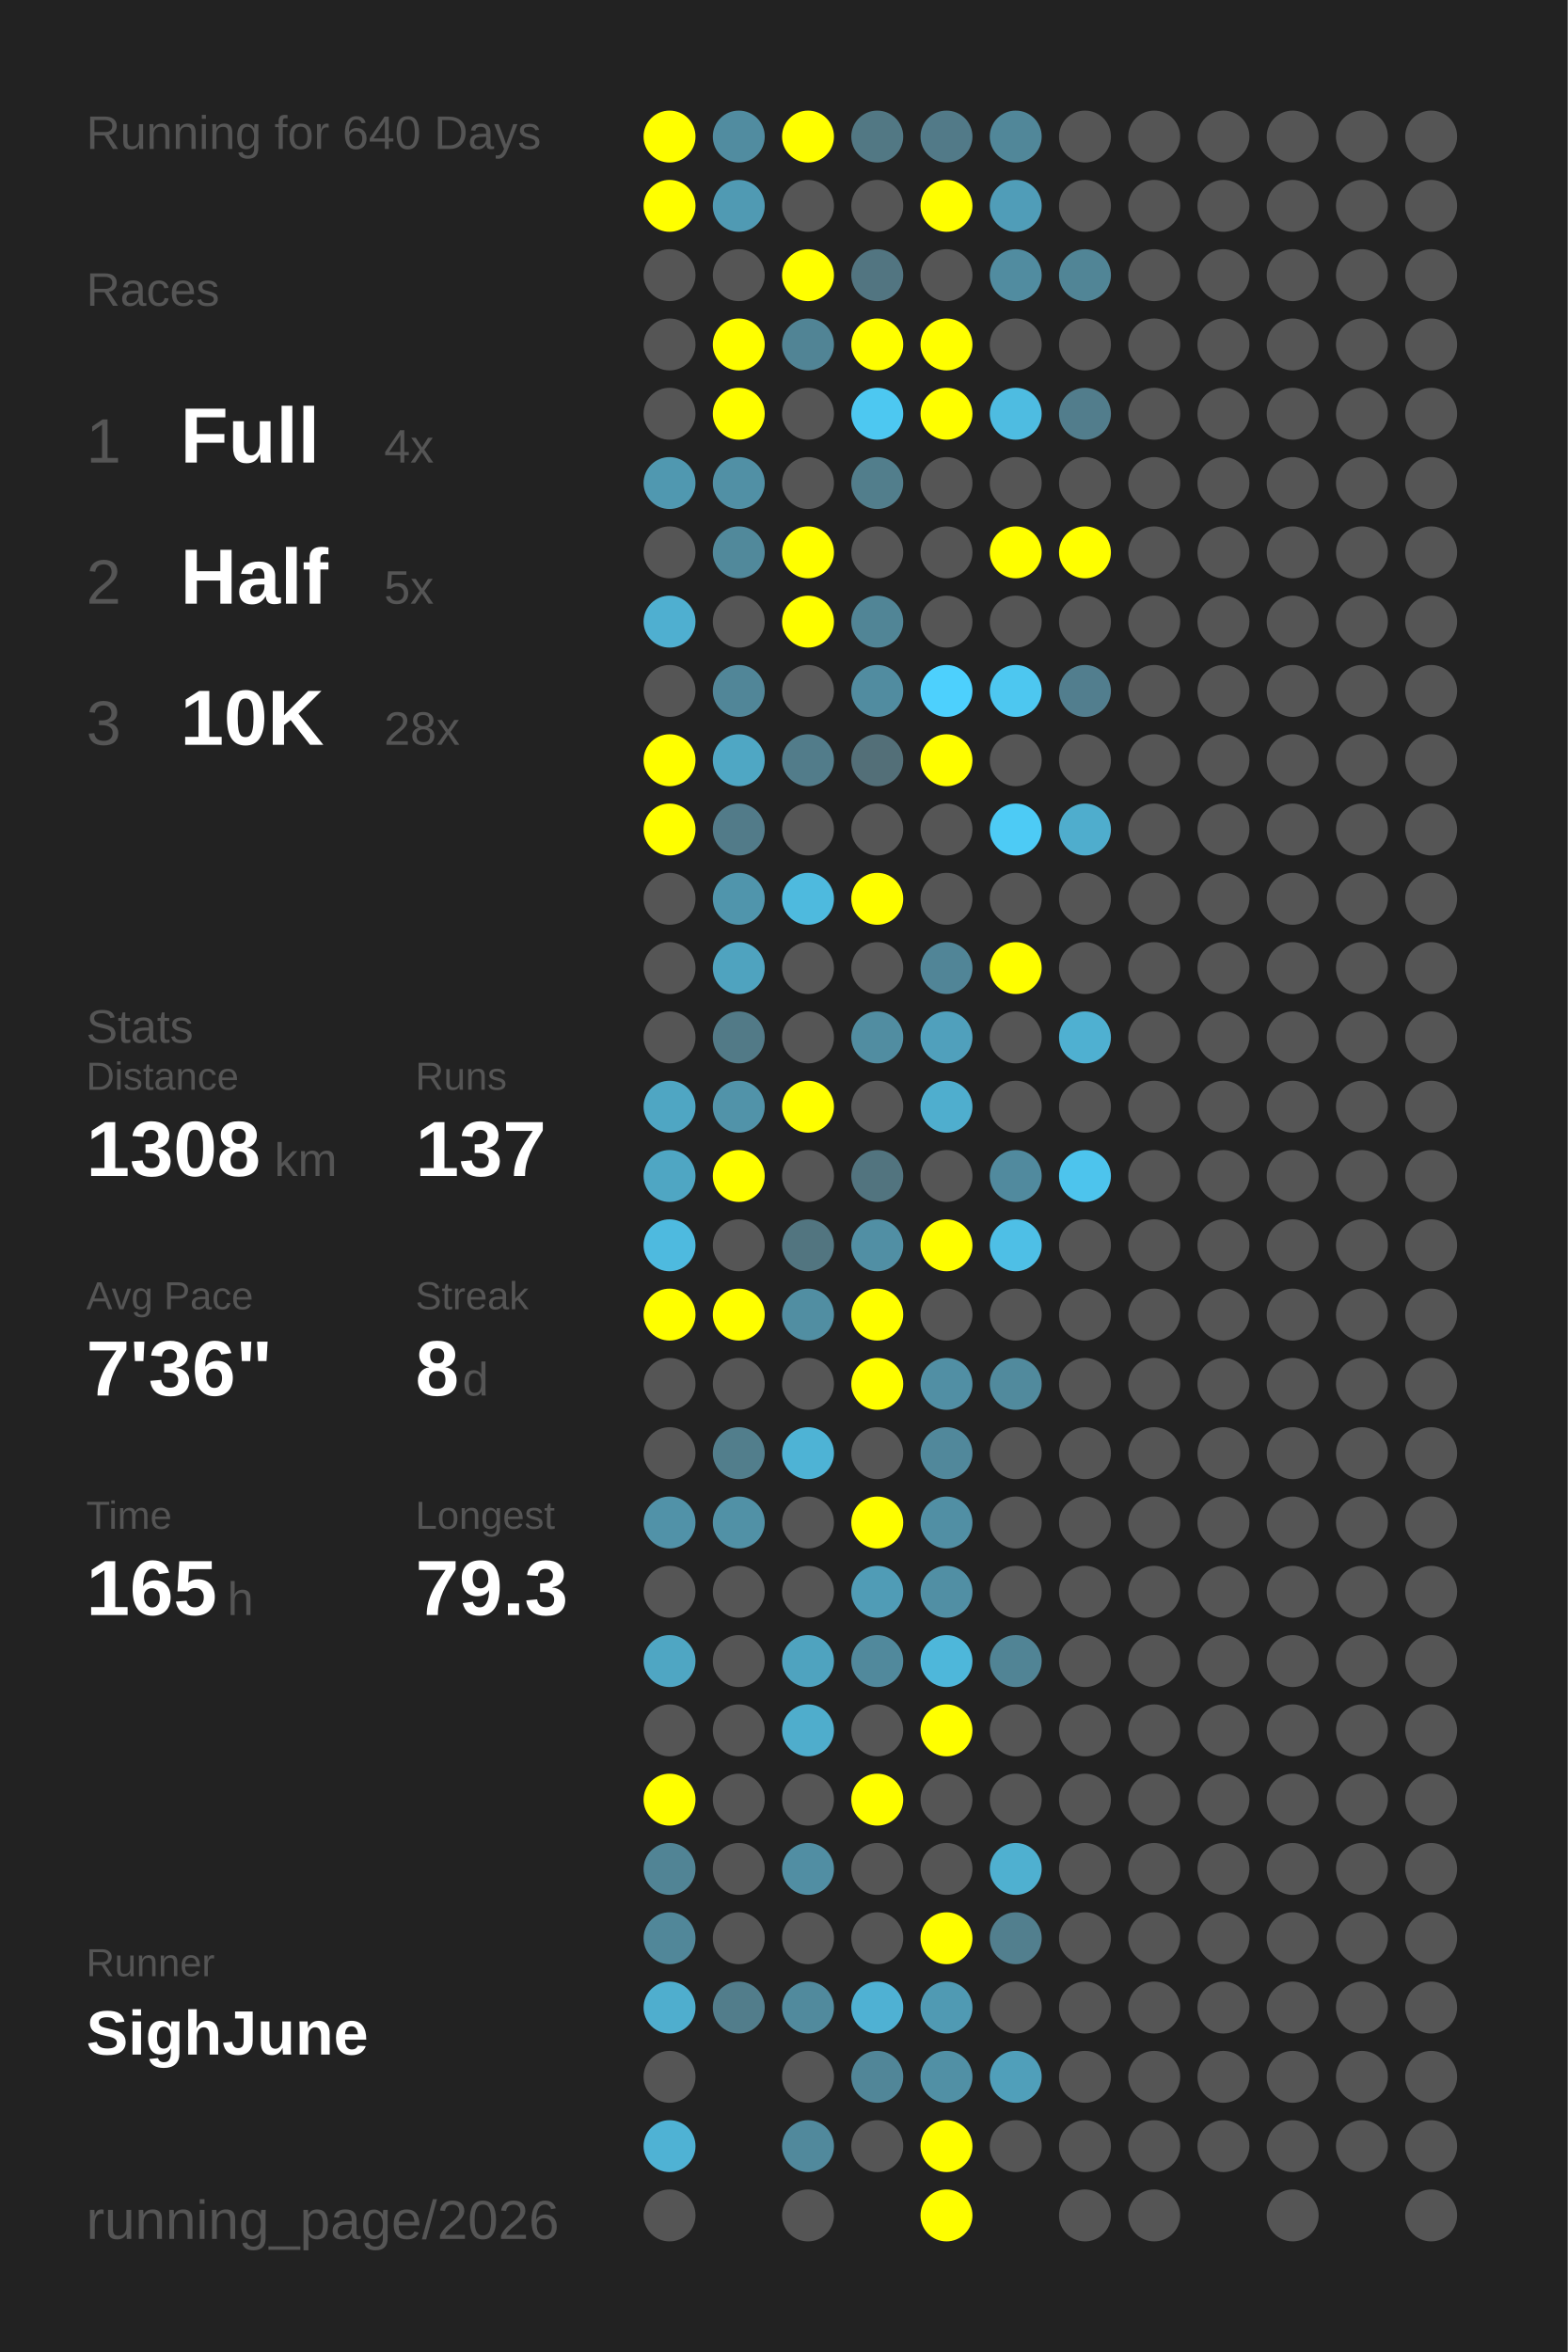
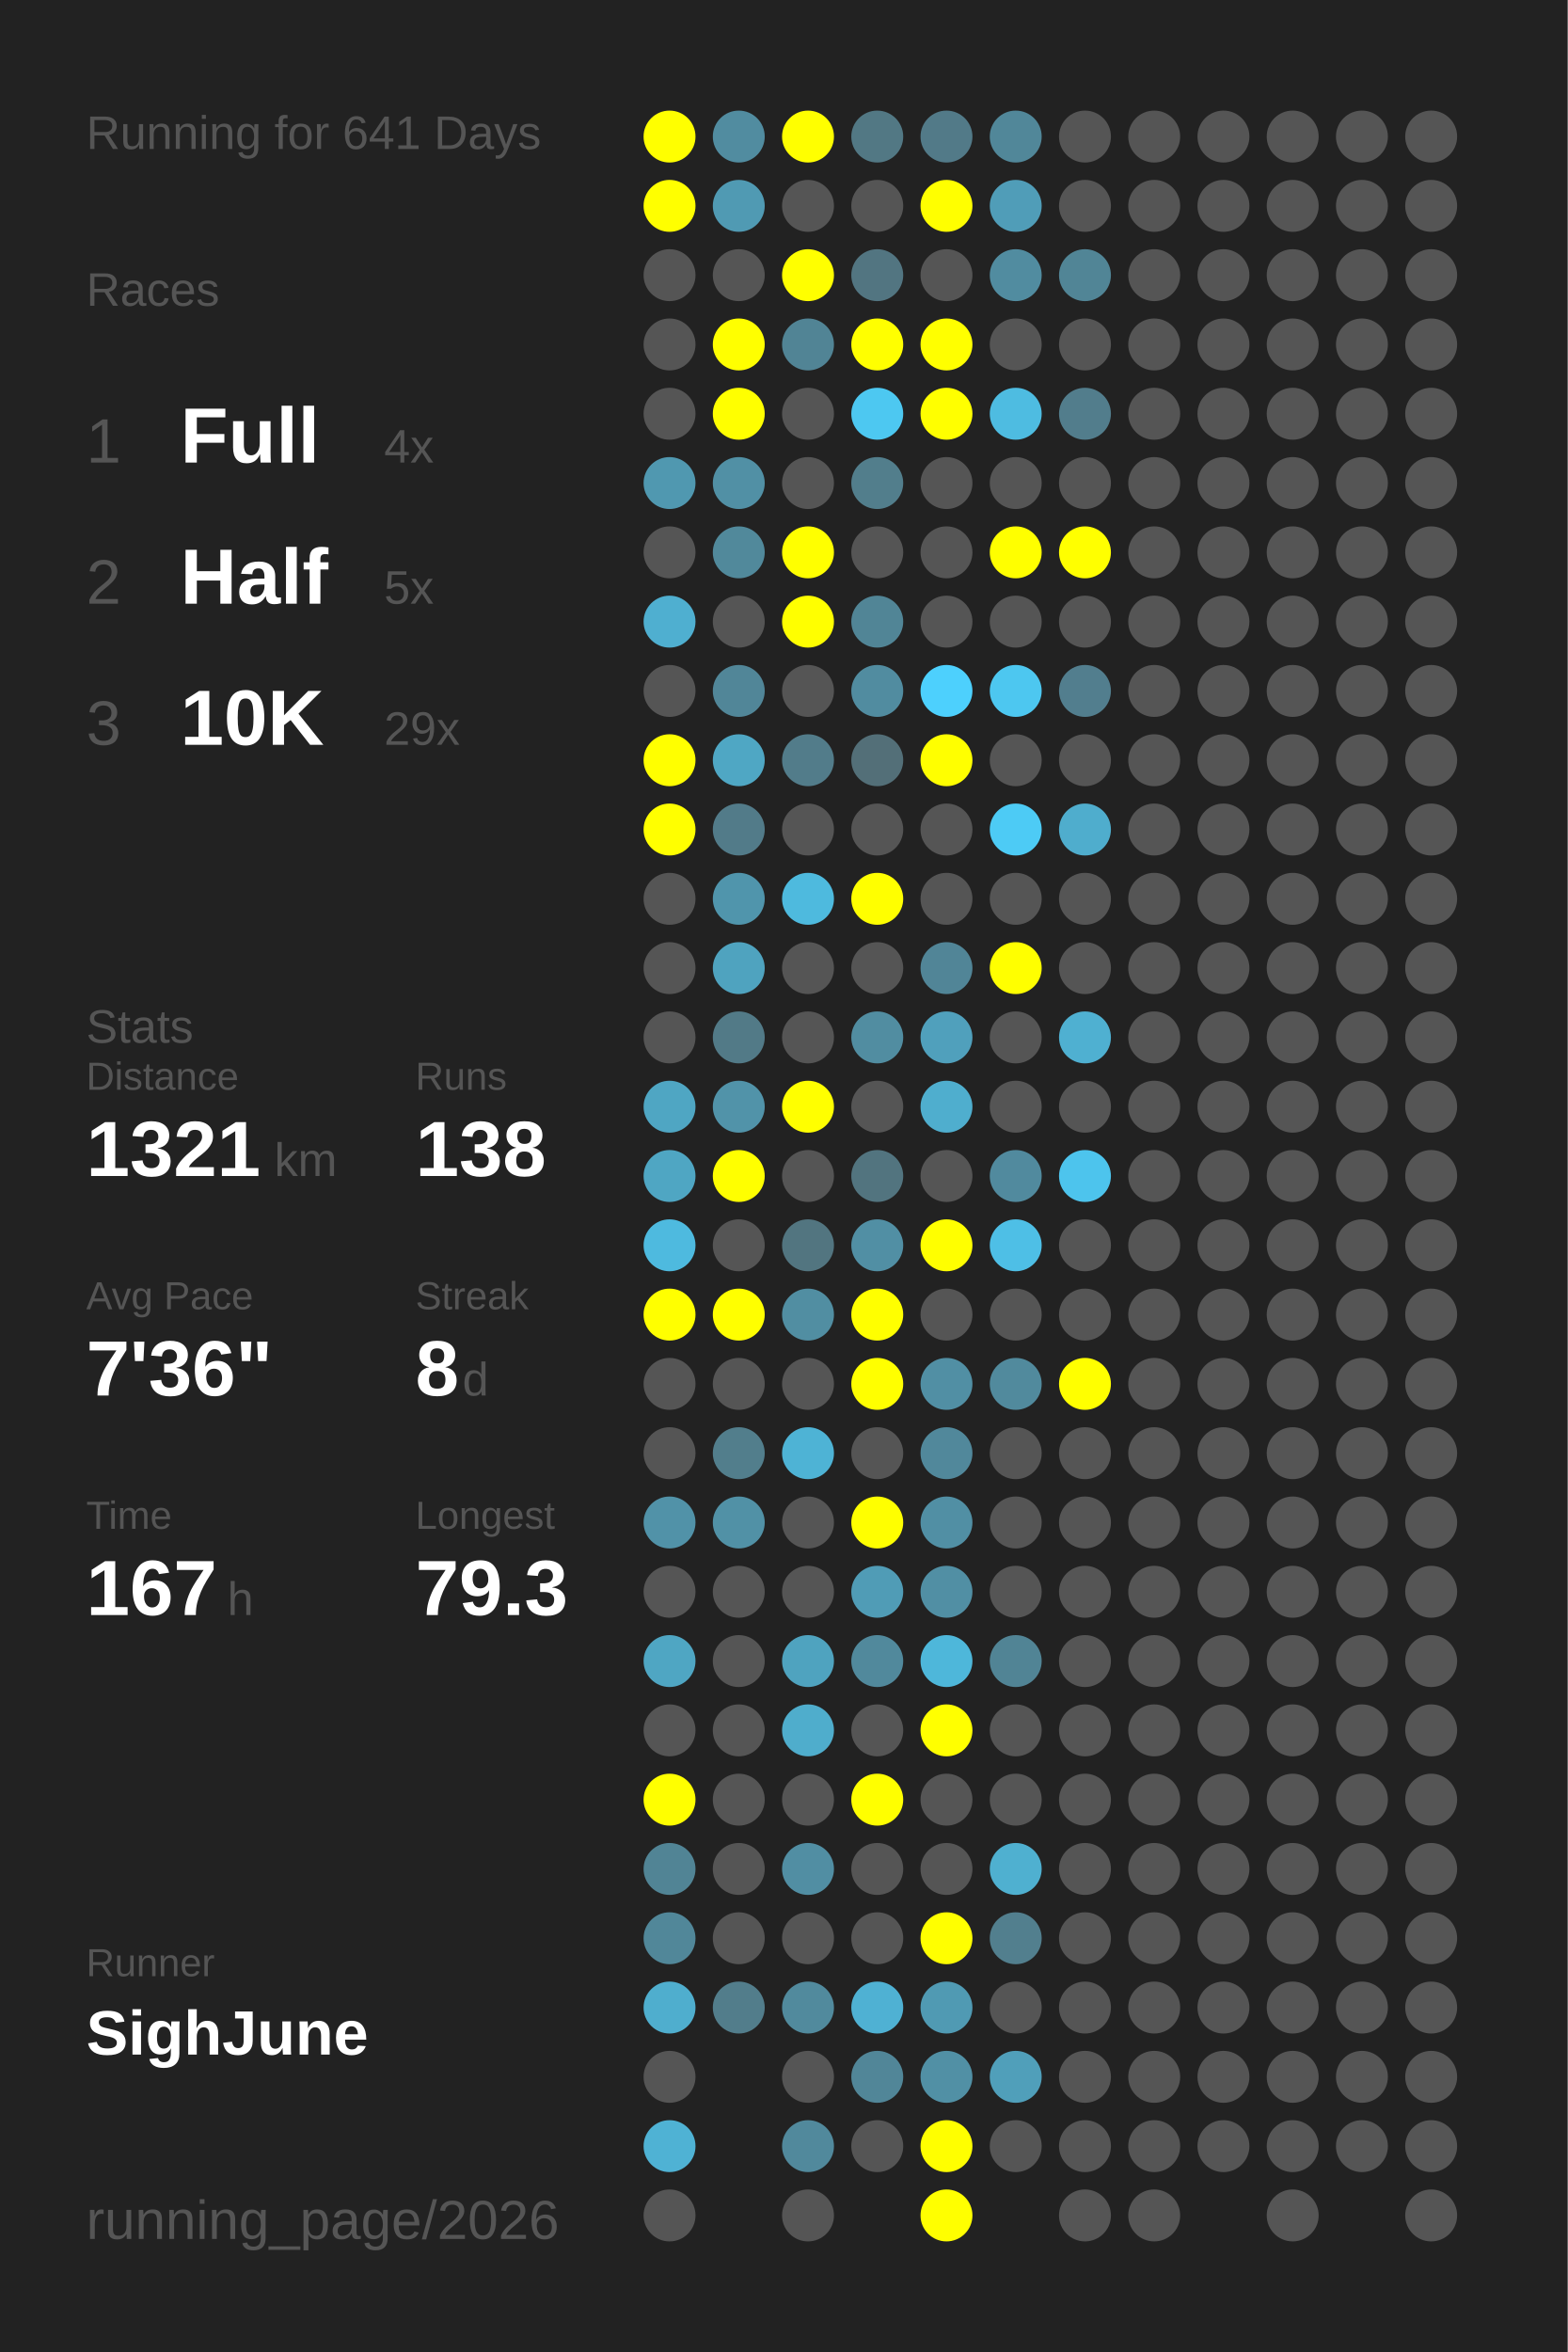
<svg xmlns="http://www.w3.org/2000/svg" baseProfile="full" height="300mm" version="1.1" viewBox="0,0,200,300" width="200mm">
  <defs />
  <rect fill="#222222" height="300" width="200" x="0" y="0" />
-   <text fill="#555555" style="font-size:6px; font-family:Arial;" x="11" y="19">Running for 640 Days</text>
+   <text fill="#555555" style="font-size:6px; font-family:Arial;" x="11" y="19">Running for 641 Days</text>
  <text fill="#555555" style="font-size:6px; font-family:Arial;" x="11" y="39">Races</text>
  <text fill="#555555" style="font-size:8px; font-family:Arial;" x="11" y="59">1</text>
  <text fill="#FFFFFF" style="font-size:10px; font-family:Arial; font-weight:bold;" x="23" y="59">Full</text>
  <text fill="#555555" style="font-size:6px; font-family:Arial;" x="49" y="59">4x</text>
  <text fill="#555555" style="font-size:8px; font-family:Arial;" x="11" y="77">2</text>
  <text fill="#FFFFFF" style="font-size:10px; font-family:Arial; font-weight:bold;" x="23" y="77">Half</text>
  <text fill="#555555" style="font-size:6px; font-family:Arial;" x="49" y="77">5x</text>
  <text fill="#555555" style="font-size:8px; font-family:Arial;" x="11" y="95">3</text>
  <text fill="#FFFFFF" style="font-size:10px; font-family:Arial; font-weight:bold;" x="23" y="95">10K</text>
-   <text fill="#555555" style="font-size:6px; font-family:Arial;" x="49" y="95">28x</text>
+   <text fill="#555555" style="font-size:6px; font-family:Arial;" x="49" y="95">29x</text>
  <text fill="#555555" style="font-size:6px; font-family:Arial;" x="11" y="133">Stats</text>
  <text fill="#555555" style="font-size:5px; font-family:Arial;" x="11" y="139">Distance</text>
-   <text fill="#FFFFFF" style="font-size:10px; font-family:Arial; font-weight:bold;" x="11" y="150">1308</text>
+   <text fill="#FFFFFF" style="font-size:10px; font-family:Arial; font-weight:bold;" x="11" y="150">1321</text>
  <text fill="#555555" style="font-size:6px; font-family:Arial;" x="35" y="150">km</text>
  <text fill="#555555" style="font-size:5px; font-family:Arial;" x="53" y="139">Runs</text>
-   <text fill="#FFFFFF" style="font-size:10px; font-family:Arial; font-weight:bold;" x="53" y="150">137</text>
+   <text fill="#FFFFFF" style="font-size:10px; font-family:Arial; font-weight:bold;" x="53" y="150">138</text>
  <text fill="#555555" style="font-size:5px; font-family:Arial;" x="11" y="167">Avg Pace</text>
  <text fill="#FFFFFF" style="font-size:10px; font-family:Arial; font-weight:bold;" x="11" y="178">7'36"</text>
  <text fill="#555555" style="font-size:5px; font-family:Arial;" x="53" y="167">Streak</text>
  <text fill="#FFFFFF" style="font-size:10px; font-family:Arial; font-weight:bold;" x="53" y="178">8</text>
  <text fill="#555555" style="font-size:6px; font-family:Arial;" x="59" y="178">d</text>
  <text fill="#555555" style="font-size:5px; font-family:Arial;" x="11" y="195">Time</text>
-   <text fill="#FFFFFF" style="font-size:10px; font-family:Arial; font-weight:bold;" x="11" y="206">165</text>
+   <text fill="#FFFFFF" style="font-size:10px; font-family:Arial; font-weight:bold;" x="11" y="206">167</text>
  <text fill="#555555" style="font-size:6px; font-family:Arial;" x="29" y="206">h</text>
  <text fill="#555555" style="font-size:5px; font-family:Arial;" x="53" y="195">Longest</text>
  <text fill="#FFFFFF" style="font-size:10px; font-family:Arial; font-weight:bold;" x="53" y="206">79.3</text>
  <text fill="#555555" style="font-size:5px; font-family:Arial;" x="11" y="252.065">Runner</text>
  <text fill="#FFFFFF" style="font-size:8px; font-family:Arial; font-weight:bold;" x="11" y="262.065">SighJune</text>
  <text fill="#555555" style="font-size:7px; font-family:Arial;" x="11" y="285.581">running_page/2026</text>
  <circle cx="85.417" cy="17.419" fill="#FFFF00" r="3.312" />
  <circle cx="85.417" cy="26.258" fill="#FFFF00" r="3.312" />
  <circle cx="85.417" cy="35.097" fill="#555555" r="3.312" />
  <circle cx="85.417" cy="43.935" fill="#555555" r="3.312" />
  <circle cx="85.417" cy="52.774" fill="#555555" r="3.312" />
  <circle cx="85.417" cy="61.613" fill="#5098b0" r="3.312" />
  <circle cx="85.417" cy="70.452" fill="#555555" r="3.312" />
  <circle cx="85.417" cy="79.29" fill="#4fafd0" r="3.312" />
  <circle cx="85.417" cy="88.129" fill="#555555" r="3.312" />
  <circle cx="85.417" cy="96.968" fill="#FFFF00" r="3.312" />
  <circle cx="85.417" cy="105.806" fill="#FFFF00" r="3.312" />
  <circle cx="85.417" cy="114.645" fill="#555555" r="3.312" />
  <circle cx="85.417" cy="123.484" fill="#555555" r="3.312" />
  <circle cx="85.417" cy="132.323" fill="#555555" r="3.312" />
  <circle cx="85.417" cy="141.161" fill="#4fa6c3" r="3.312" />
  <circle cx="85.417" cy="150" fill="#4fa6c3" r="3.312" />
  <circle cx="85.417" cy="158.839" fill="#4ebadf" r="3.312" />
  <circle cx="85.417" cy="167.677" fill="#FFFF00" r="3.312" />
  <circle cx="85.417" cy="176.516" fill="#555555" r="3.312" />
  <circle cx="85.417" cy="185.355" fill="#555555" r="3.312" />
  <circle cx="85.417" cy="194.194" fill="#5192a8" r="3.312" />
  <circle cx="85.417" cy="203.032" fill="#555555" r="3.312" />
  <circle cx="85.417" cy="211.871" fill="#4fa6c3" r="3.312" />
  <circle cx="85.417" cy="220.71" fill="#555555" r="3.312" />
  <circle cx="85.417" cy="229.548" fill="#FFFF00" r="3.312" />
  <circle cx="85.417" cy="238.387" fill="#518495" r="3.312" />
  <circle cx="85.417" cy="247.226" fill="#518799" r="3.312" />
  <circle cx="85.417" cy="256.065" fill="#4faece" r="3.312" />
  <circle cx="85.417" cy="264.903" fill="#555555" r="3.312" />
  <circle cx="85.417" cy="273.742" fill="#4fb2d4" r="3.312" />
  <circle cx="85.417" cy="282.581" fill="#555555" r="3.312" />
  <circle cx="94.25" cy="17.419" fill="#518ca0" r="3.312" />
  <circle cx="94.25" cy="26.258" fill="#509ab3" r="3.312" />
  <circle cx="94.25" cy="35.097" fill="#555555" r="3.312" />
  <circle cx="94.25" cy="43.935" fill="#FFFF00" r="3.312" />
  <circle cx="94.25" cy="52.774" fill="#FFFF00" r="3.312" />
  <circle cx="94.25" cy="61.613" fill="#5190a5" r="3.312" />
  <circle cx="94.25" cy="70.452" fill="#51899b" r="3.312" />
  <circle cx="94.25" cy="79.29" fill="#555555" r="3.312" />
  <circle cx="94.25" cy="88.129" fill="#518698" r="3.312" />
  <circle cx="94.25" cy="96.968" fill="#4fa7c4" r="3.312" />
  <circle cx="94.25" cy="105.806" fill="#527b89" r="3.312" />
  <circle cx="94.25" cy="114.645" fill="#5095ac" r="3.312" />
  <circle cx="94.25" cy="123.484" fill="#4fa3bf" r="3.312" />
  <circle cx="94.25" cy="132.323" fill="#527a87" r="3.312" />
  <circle cx="94.25" cy="141.161" fill="#5193a9" r="3.312" />
  <circle cx="94.25" cy="150" fill="#FFFF00" r="3.312" />
  <circle cx="94.25" cy="158.839" fill="#555555" r="3.312" />
  <circle cx="94.25" cy="167.677" fill="#FFFF00" r="3.312" />
  <circle cx="94.25" cy="176.516" fill="#555555" r="3.312" />
  <circle cx="94.25" cy="185.355" fill="#527e8c" r="3.312" />
  <circle cx="94.25" cy="194.194" fill="#5191a6" r="3.312" />
  <circle cx="94.25" cy="203.032" fill="#555555" r="3.312" />
  <circle cx="94.25" cy="211.871" fill="#555555" r="3.312" />
  <circle cx="94.25" cy="220.71" fill="#555555" r="3.312" />
  <circle cx="94.25" cy="229.548" fill="#555555" r="3.312" />
  <circle cx="94.25" cy="238.387" fill="#555555" r="3.312" />
  <circle cx="94.25" cy="247.226" fill="#555555" r="3.312" />
  <circle cx="94.25" cy="256.065" fill="#527d8b" r="3.312" />
  <circle cx="103.083" cy="17.419" fill="#FFFF00" r="3.312" />
  <circle cx="103.083" cy="26.258" fill="#555555" r="3.312" />
  <circle cx="103.083" cy="35.097" fill="#FFFF00" r="3.312" />
  <circle cx="103.083" cy="43.935" fill="#518495" r="3.312" />
  <circle cx="103.083" cy="52.774" fill="#555555" r="3.312" />
  <circle cx="103.083" cy="61.613" fill="#555555" r="3.312" />
  <circle cx="103.083" cy="70.452" fill="#FFFF00" r="3.312" />
  <circle cx="103.083" cy="79.29" fill="#FFFF00" r="3.312" />
  <circle cx="103.083" cy="88.129" fill="#555555" r="3.312" />
  <circle cx="103.083" cy="96.968" fill="#527c8a" r="3.312" />
  <circle cx="103.083" cy="105.806" fill="#555555" r="3.312" />
  <circle cx="103.083" cy="114.645" fill="#4ebade" r="3.312" />
  <circle cx="103.083" cy="123.484" fill="#555555" r="3.312" />
  <circle cx="103.083" cy="132.323" fill="#555555" r="3.312" />
  <circle cx="103.083" cy="141.161" fill="#FFFF00" r="3.312" />
  <circle cx="103.083" cy="150" fill="#555555" r="3.312" />
  <circle cx="103.083" cy="158.839" fill="#527580" r="3.312" />
  <circle cx="103.083" cy="167.677" fill="#518ea2" r="3.312" />
  <circle cx="103.083" cy="176.516" fill="#555555" r="3.312" />
  <circle cx="103.083" cy="185.355" fill="#4eb3d5" r="3.312" />
  <circle cx="103.083" cy="194.194" fill="#555555" r="3.312" />
  <circle cx="103.083" cy="203.032" fill="#555555" r="3.312" />
  <circle cx="103.083" cy="211.871" fill="#4fa3bf" r="3.312" />
  <circle cx="103.083" cy="220.71" fill="#4fadcc" r="3.312" />
  <circle cx="103.083" cy="229.548" fill="#555555" r="3.312" />
  <circle cx="103.083" cy="238.387" fill="#518ea3" r="3.312" />
  <circle cx="103.083" cy="247.226" fill="#555555" r="3.312" />
  <circle cx="103.083" cy="256.065" fill="#518a9d" r="3.312" />
  <circle cx="103.083" cy="264.903" fill="#555555" r="3.312" />
  <circle cx="103.083" cy="273.742" fill="#51899c" r="3.312" />
  <circle cx="103.083" cy="282.581" fill="#555555" r="3.312" />
  <circle cx="111.917" cy="17.419" fill="#527884" r="3.312" />
  <circle cx="111.917" cy="26.258" fill="#555555" r="3.312" />
  <circle cx="111.917" cy="35.097" fill="#527581" r="3.312" />
  <circle cx="111.917" cy="43.935" fill="#FFFF00" r="3.312" />
  <circle cx="111.917" cy="52.774" fill="#4dc8f1" r="3.312" />
  <circle cx="111.917" cy="61.613" fill="#527e8c" r="3.312" />
  <circle cx="111.917" cy="70.452" fill="#555555" r="3.312" />
  <circle cx="111.917" cy="79.29" fill="#518596" r="3.312" />
  <circle cx="111.917" cy="88.129" fill="#518ca0" r="3.312" />
  <circle cx="111.917" cy="96.968" fill="#536f78" r="3.312" />
  <circle cx="111.917" cy="105.806" fill="#555555" r="3.312" />
  <circle cx="111.917" cy="114.645" fill="#FFFF00" r="3.312" />
  <circle cx="111.917" cy="123.484" fill="#555555" r="3.312" />
  <circle cx="111.917" cy="132.323" fill="#518da1" r="3.312" />
  <circle cx="111.917" cy="141.161" fill="#555555" r="3.312" />
  <circle cx="111.917" cy="150" fill="#52747f" r="3.312" />
  <circle cx="111.917" cy="158.839" fill="#518fa4" r="3.312" />
  <circle cx="111.917" cy="167.677" fill="#FFFF00" r="3.312" />
  <circle cx="111.917" cy="176.516" fill="#FFFF00" r="3.312" />
  <circle cx="111.917" cy="185.355" fill="#555555" r="3.312" />
  <circle cx="111.917" cy="194.194" fill="#FFFF00" r="3.312" />
  <circle cx="111.917" cy="203.032" fill="#509cb6" r="3.312" />
  <circle cx="111.917" cy="211.871" fill="#51899c" r="3.312" />
  <circle cx="111.917" cy="220.71" fill="#555555" r="3.312" />
  <circle cx="111.917" cy="229.548" fill="#FFFF00" r="3.312" />
  <circle cx="111.917" cy="238.387" fill="#555555" r="3.312" />
  <circle cx="111.917" cy="247.226" fill="#555555" r="3.312" />
  <circle cx="111.917" cy="256.065" fill="#4fb1d3" r="3.312" />
  <circle cx="111.917" cy="264.903" fill="#518698" r="3.312" />
  <circle cx="111.917" cy="273.742" fill="#555555" r="3.312" />
  <circle cx="120.75" cy="17.419" fill="#527a88" r="3.312" />
  <circle cx="120.75" cy="26.258" fill="#FFFF00" r="3.312" />
  <circle cx="120.75" cy="35.097" fill="#555555" r="3.312" />
  <circle cx="120.75" cy="43.935" fill="#FFFF00" r="3.312" />
  <circle cx="120.75" cy="52.774" fill="#FFFF00" r="3.312" />
  <circle cx="120.75" cy="61.613" fill="#555555" r="3.312" />
  <circle cx="120.75" cy="70.452" fill="#555555" r="3.312" />
  <circle cx="120.75" cy="79.29" fill="#555555" r="3.312" />
  <circle cx="120.75" cy="88.129" fill="#4dd0fd" r="3.312" />
  <circle cx="120.75" cy="96.968" fill="#FFFF00" r="3.312" />
  <circle cx="120.75" cy="105.806" fill="#555555" r="3.312" />
  <circle cx="120.75" cy="114.645" fill="#555555" r="3.312" />
  <circle cx="120.75" cy="123.484" fill="#518597" r="3.312" />
  <circle cx="120.75" cy="132.323" fill="#50a0bc" r="3.312" />
  <circle cx="120.75" cy="141.161" fill="#4faece" r="3.312" />
  <circle cx="120.75" cy="150" fill="#555555" r="3.312" />
  <circle cx="120.75" cy="158.839" fill="#FFFF00" r="3.312" />
  <circle cx="120.75" cy="167.677" fill="#555555" r="3.312" />
  <circle cx="120.75" cy="176.516" fill="#518fa4" r="3.312" />
  <circle cx="120.75" cy="185.355" fill="#51889b" r="3.312" />
  <circle cx="120.75" cy="194.194" fill="#518fa4" r="3.312" />
  <circle cx="120.75" cy="203.032" fill="#518fa4" r="3.312" />
  <circle cx="120.75" cy="211.871" fill="#4eb7da" r="3.312" />
  <circle cx="120.75" cy="220.71" fill="#FFFF00" r="3.312" />
  <circle cx="120.75" cy="229.548" fill="#555555" r="3.312" />
  <circle cx="120.75" cy="238.387" fill="#555555" r="3.312" />
  <circle cx="120.75" cy="247.226" fill="#FFFF00" r="3.312" />
  <circle cx="120.75" cy="256.065" fill="#509ab3" r="3.312" />
  <circle cx="120.75" cy="264.903" fill="#5190a5" r="3.312" />
  <circle cx="120.75" cy="273.742" fill="#FFFF00" r="3.312" />
  <circle cx="120.75" cy="282.581" fill="#FFFF00" r="3.312" />
  <circle cx="129.583" cy="17.419" fill="#518799" r="3.312" />
  <circle cx="129.583" cy="26.258" fill="#509db8" r="3.312" />
  <circle cx="129.583" cy="35.097" fill="#518ca0" r="3.312" />
  <circle cx="129.583" cy="43.935" fill="#555555" r="3.312" />
  <circle cx="129.583" cy="52.774" fill="#4ebce1" r="3.312" />
  <circle cx="129.583" cy="61.613" fill="#555555" r="3.312" />
  <circle cx="129.583" cy="70.452" fill="#FFFF00" r="3.312" />
  <circle cx="129.583" cy="79.29" fill="#555555" r="3.312" />
  <circle cx="129.583" cy="88.129" fill="#4dc7f0" r="3.312" />
  <circle cx="129.583" cy="96.968" fill="#555555" r="3.312" />
  <circle cx="129.583" cy="105.806" fill="#4dcbf5" r="3.312" />
  <circle cx="129.583" cy="114.645" fill="#555555" r="3.312" />
  <circle cx="129.583" cy="123.484" fill="#FFFF00" r="3.312" />
  <circle cx="129.583" cy="132.323" fill="#555555" r="3.312" />
  <circle cx="129.583" cy="141.161" fill="#555555" r="3.312" />
  <circle cx="129.583" cy="150" fill="#518a9e" r="3.312" />
  <circle cx="129.583" cy="158.839" fill="#4ebfe6" r="3.312" />
  <circle cx="129.583" cy="167.677" fill="#555555" r="3.312" />
  <circle cx="129.583" cy="176.516" fill="#518a9d" r="3.312" />
  <circle cx="129.583" cy="185.355" fill="#555555" r="3.312" />
  <circle cx="129.583" cy="194.194" fill="#555555" r="3.312" />
  <circle cx="129.583" cy="203.032" fill="#555555" r="3.312" />
  <circle cx="129.583" cy="211.871" fill="#518495" r="3.312" />
  <circle cx="129.583" cy="220.71" fill="#555555" r="3.312" />
  <circle cx="129.583" cy="229.548" fill="#555555" r="3.312" />
  <circle cx="129.583" cy="238.387" fill="#4fb0d0" r="3.312" />
  <circle cx="129.583" cy="247.226" fill="#527f8e" r="3.312" />
  <circle cx="129.583" cy="256.065" fill="#555555" r="3.312" />
  <circle cx="129.583" cy="264.903" fill="#509fba" r="3.312" />
  <circle cx="129.583" cy="273.742" fill="#555555" r="3.312" />
  <circle cx="138.417" cy="17.419" fill="#555555" r="3.312" />
  <circle cx="138.417" cy="26.258" fill="#555555" r="3.312" />
  <circle cx="138.417" cy="35.097" fill="#518596" r="3.312" />
  <circle cx="138.417" cy="43.935" fill="#555555" r="3.312" />
  <circle cx="138.417" cy="52.774" fill="#527d8c" r="3.312" />
  <circle cx="138.417" cy="61.613" fill="#555555" r="3.312" />
  <circle cx="138.417" cy="70.452" fill="#FFFF00" r="3.312" />
  <circle cx="138.417" cy="79.29" fill="#555555" r="3.312" />
  <circle cx="138.417" cy="88.129" fill="#527e8e" r="3.312" />
  <circle cx="138.417" cy="96.968" fill="#555555" r="3.312" />
  <circle cx="138.417" cy="105.806" fill="#4fadcd" r="3.312" />
  <circle cx="138.417" cy="114.645" fill="#555555" r="3.312" />
  <circle cx="138.417" cy="123.484" fill="#555555" r="3.312" />
  <circle cx="138.417" cy="132.323" fill="#4fb0d1" r="3.312" />
  <circle cx="138.417" cy="141.161" fill="#555555" r="3.312" />
  <circle cx="138.417" cy="150" fill="#4dc4ed" r="3.312" />
  <circle cx="138.417" cy="158.839" fill="#555555" r="3.312" />
  <circle cx="138.417" cy="167.677" fill="#555555" r="3.312" />
-   <circle cx="138.417" cy="176.516" fill="#555555" r="3.312" />
+   <circle cx="138.417" cy="176.516" fill="#FFFF00" r="3.312" />
  <circle cx="138.417" cy="185.355" fill="#555555" r="3.312" />
  <circle cx="138.417" cy="194.194" fill="#555555" r="3.312" />
  <circle cx="138.417" cy="203.032" fill="#555555" r="3.312" />
  <circle cx="138.417" cy="211.871" fill="#555555" r="3.312" />
  <circle cx="138.417" cy="220.71" fill="#555555" r="3.312" />
  <circle cx="138.417" cy="229.548" fill="#555555" r="3.312" />
  <circle cx="138.417" cy="238.387" fill="#555555" r="3.312" />
  <circle cx="138.417" cy="247.226" fill="#555555" r="3.312" />
  <circle cx="138.417" cy="256.065" fill="#555555" r="3.312" />
  <circle cx="138.417" cy="264.903" fill="#555555" r="3.312" />
  <circle cx="138.417" cy="273.742" fill="#555555" r="3.312" />
  <circle cx="138.417" cy="282.581" fill="#555555" r="3.312" />
  <circle cx="147.25" cy="17.419" fill="#555555" r="3.312" />
  <circle cx="147.25" cy="26.258" fill="#555555" r="3.312" />
  <circle cx="147.25" cy="35.097" fill="#555555" r="3.312" />
  <circle cx="147.25" cy="43.935" fill="#555555" r="3.312" />
  <circle cx="147.25" cy="52.774" fill="#555555" r="3.312" />
  <circle cx="147.25" cy="61.613" fill="#555555" r="3.312" />
  <circle cx="147.25" cy="70.452" fill="#555555" r="3.312" />
  <circle cx="147.25" cy="79.29" fill="#555555" r="3.312" />
  <circle cx="147.25" cy="88.129" fill="#555555" r="3.312" />
  <circle cx="147.25" cy="96.968" fill="#555555" r="3.312" />
  <circle cx="147.25" cy="105.806" fill="#555555" r="3.312" />
  <circle cx="147.25" cy="114.645" fill="#555555" r="3.312" />
  <circle cx="147.25" cy="123.484" fill="#555555" r="3.312" />
  <circle cx="147.25" cy="132.323" fill="#555555" r="3.312" />
  <circle cx="147.25" cy="141.161" fill="#555555" r="3.312" />
  <circle cx="147.25" cy="150" fill="#555555" r="3.312" />
  <circle cx="147.25" cy="158.839" fill="#555555" r="3.312" />
  <circle cx="147.25" cy="167.677" fill="#555555" r="3.312" />
  <circle cx="147.25" cy="176.516" fill="#555555" r="3.312" />
  <circle cx="147.25" cy="185.355" fill="#555555" r="3.312" />
  <circle cx="147.25" cy="194.194" fill="#555555" r="3.312" />
  <circle cx="147.25" cy="203.032" fill="#555555" r="3.312" />
  <circle cx="147.25" cy="211.871" fill="#555555" r="3.312" />
  <circle cx="147.25" cy="220.71" fill="#555555" r="3.312" />
  <circle cx="147.25" cy="229.548" fill="#555555" r="3.312" />
  <circle cx="147.25" cy="238.387" fill="#555555" r="3.312" />
  <circle cx="147.25" cy="247.226" fill="#555555" r="3.312" />
  <circle cx="147.25" cy="256.065" fill="#555555" r="3.312" />
  <circle cx="147.25" cy="264.903" fill="#555555" r="3.312" />
  <circle cx="147.25" cy="273.742" fill="#555555" r="3.312" />
  <circle cx="147.25" cy="282.581" fill="#555555" r="3.312" />
  <circle cx="156.083" cy="17.419" fill="#555555" r="3.312" />
  <circle cx="156.083" cy="26.258" fill="#555555" r="3.312" />
  <circle cx="156.083" cy="35.097" fill="#555555" r="3.312" />
  <circle cx="156.083" cy="43.935" fill="#555555" r="3.312" />
  <circle cx="156.083" cy="52.774" fill="#555555" r="3.312" />
  <circle cx="156.083" cy="61.613" fill="#555555" r="3.312" />
  <circle cx="156.083" cy="70.452" fill="#555555" r="3.312" />
  <circle cx="156.083" cy="79.29" fill="#555555" r="3.312" />
  <circle cx="156.083" cy="88.129" fill="#555555" r="3.312" />
  <circle cx="156.083" cy="96.968" fill="#555555" r="3.312" />
  <circle cx="156.083" cy="105.806" fill="#555555" r="3.312" />
  <circle cx="156.083" cy="114.645" fill="#555555" r="3.312" />
  <circle cx="156.083" cy="123.484" fill="#555555" r="3.312" />
  <circle cx="156.083" cy="132.323" fill="#555555" r="3.312" />
  <circle cx="156.083" cy="141.161" fill="#555555" r="3.312" />
  <circle cx="156.083" cy="150" fill="#555555" r="3.312" />
  <circle cx="156.083" cy="158.839" fill="#555555" r="3.312" />
  <circle cx="156.083" cy="167.677" fill="#555555" r="3.312" />
  <circle cx="156.083" cy="176.516" fill="#555555" r="3.312" />
  <circle cx="156.083" cy="185.355" fill="#555555" r="3.312" />
  <circle cx="156.083" cy="194.194" fill="#555555" r="3.312" />
  <circle cx="156.083" cy="203.032" fill="#555555" r="3.312" />
  <circle cx="156.083" cy="211.871" fill="#555555" r="3.312" />
  <circle cx="156.083" cy="220.71" fill="#555555" r="3.312" />
  <circle cx="156.083" cy="229.548" fill="#555555" r="3.312" />
  <circle cx="156.083" cy="238.387" fill="#555555" r="3.312" />
  <circle cx="156.083" cy="247.226" fill="#555555" r="3.312" />
  <circle cx="156.083" cy="256.065" fill="#555555" r="3.312" />
  <circle cx="156.083" cy="264.903" fill="#555555" r="3.312" />
  <circle cx="156.083" cy="273.742" fill="#555555" r="3.312" />
  <circle cx="164.917" cy="17.419" fill="#555555" r="3.312" />
  <circle cx="164.917" cy="26.258" fill="#555555" r="3.312" />
  <circle cx="164.917" cy="35.097" fill="#555555" r="3.312" />
  <circle cx="164.917" cy="43.935" fill="#555555" r="3.312" />
  <circle cx="164.917" cy="52.774" fill="#555555" r="3.312" />
  <circle cx="164.917" cy="61.613" fill="#555555" r="3.312" />
  <circle cx="164.917" cy="70.452" fill="#555555" r="3.312" />
  <circle cx="164.917" cy="79.29" fill="#555555" r="3.312" />
  <circle cx="164.917" cy="88.129" fill="#555555" r="3.312" />
  <circle cx="164.917" cy="96.968" fill="#555555" r="3.312" />
  <circle cx="164.917" cy="105.806" fill="#555555" r="3.312" />
  <circle cx="164.917" cy="114.645" fill="#555555" r="3.312" />
  <circle cx="164.917" cy="123.484" fill="#555555" r="3.312" />
  <circle cx="164.917" cy="132.323" fill="#555555" r="3.312" />
  <circle cx="164.917" cy="141.161" fill="#555555" r="3.312" />
  <circle cx="164.917" cy="150" fill="#555555" r="3.312" />
  <circle cx="164.917" cy="158.839" fill="#555555" r="3.312" />
  <circle cx="164.917" cy="167.677" fill="#555555" r="3.312" />
  <circle cx="164.917" cy="176.516" fill="#555555" r="3.312" />
  <circle cx="164.917" cy="185.355" fill="#555555" r="3.312" />
  <circle cx="164.917" cy="194.194" fill="#555555" r="3.312" />
  <circle cx="164.917" cy="203.032" fill="#555555" r="3.312" />
  <circle cx="164.917" cy="211.871" fill="#555555" r="3.312" />
  <circle cx="164.917" cy="220.71" fill="#555555" r="3.312" />
  <circle cx="164.917" cy="229.548" fill="#555555" r="3.312" />
  <circle cx="164.917" cy="238.387" fill="#555555" r="3.312" />
  <circle cx="164.917" cy="247.226" fill="#555555" r="3.312" />
  <circle cx="164.917" cy="256.065" fill="#555555" r="3.312" />
  <circle cx="164.917" cy="264.903" fill="#555555" r="3.312" />
  <circle cx="164.917" cy="273.742" fill="#555555" r="3.312" />
  <circle cx="164.917" cy="282.581" fill="#555555" r="3.312" />
  <circle cx="173.75" cy="17.419" fill="#555555" r="3.312" />
  <circle cx="173.75" cy="26.258" fill="#555555" r="3.312" />
  <circle cx="173.75" cy="35.097" fill="#555555" r="3.312" />
  <circle cx="173.75" cy="43.935" fill="#555555" r="3.312" />
  <circle cx="173.75" cy="52.774" fill="#555555" r="3.312" />
  <circle cx="173.75" cy="61.613" fill="#555555" r="3.312" />
  <circle cx="173.75" cy="70.452" fill="#555555" r="3.312" />
  <circle cx="173.75" cy="79.29" fill="#555555" r="3.312" />
  <circle cx="173.75" cy="88.129" fill="#555555" r="3.312" />
  <circle cx="173.75" cy="96.968" fill="#555555" r="3.312" />
  <circle cx="173.75" cy="105.806" fill="#555555" r="3.312" />
  <circle cx="173.75" cy="114.645" fill="#555555" r="3.312" />
  <circle cx="173.75" cy="123.484" fill="#555555" r="3.312" />
  <circle cx="173.75" cy="132.323" fill="#555555" r="3.312" />
  <circle cx="173.75" cy="141.161" fill="#555555" r="3.312" />
  <circle cx="173.75" cy="150" fill="#555555" r="3.312" />
  <circle cx="173.75" cy="158.839" fill="#555555" r="3.312" />
  <circle cx="173.75" cy="167.677" fill="#555555" r="3.312" />
  <circle cx="173.75" cy="176.516" fill="#555555" r="3.312" />
  <circle cx="173.75" cy="185.355" fill="#555555" r="3.312" />
  <circle cx="173.75" cy="194.194" fill="#555555" r="3.312" />
  <circle cx="173.75" cy="203.032" fill="#555555" r="3.312" />
  <circle cx="173.75" cy="211.871" fill="#555555" r="3.312" />
  <circle cx="173.75" cy="220.71" fill="#555555" r="3.312" />
  <circle cx="173.75" cy="229.548" fill="#555555" r="3.312" />
  <circle cx="173.75" cy="238.387" fill="#555555" r="3.312" />
  <circle cx="173.75" cy="247.226" fill="#555555" r="3.312" />
  <circle cx="173.75" cy="256.065" fill="#555555" r="3.312" />
  <circle cx="173.75" cy="264.903" fill="#555555" r="3.312" />
  <circle cx="173.75" cy="273.742" fill="#555555" r="3.312" />
  <circle cx="182.583" cy="17.419" fill="#555555" r="3.312" />
  <circle cx="182.583" cy="26.258" fill="#555555" r="3.312" />
  <circle cx="182.583" cy="35.097" fill="#555555" r="3.312" />
  <circle cx="182.583" cy="43.935" fill="#555555" r="3.312" />
  <circle cx="182.583" cy="52.774" fill="#555555" r="3.312" />
  <circle cx="182.583" cy="61.613" fill="#555555" r="3.312" />
  <circle cx="182.583" cy="70.452" fill="#555555" r="3.312" />
  <circle cx="182.583" cy="79.29" fill="#555555" r="3.312" />
  <circle cx="182.583" cy="88.129" fill="#555555" r="3.312" />
  <circle cx="182.583" cy="96.968" fill="#555555" r="3.312" />
  <circle cx="182.583" cy="105.806" fill="#555555" r="3.312" />
  <circle cx="182.583" cy="114.645" fill="#555555" r="3.312" />
  <circle cx="182.583" cy="123.484" fill="#555555" r="3.312" />
  <circle cx="182.583" cy="132.323" fill="#555555" r="3.312" />
  <circle cx="182.583" cy="141.161" fill="#555555" r="3.312" />
  <circle cx="182.583" cy="150" fill="#555555" r="3.312" />
  <circle cx="182.583" cy="158.839" fill="#555555" r="3.312" />
  <circle cx="182.583" cy="167.677" fill="#555555" r="3.312" />
  <circle cx="182.583" cy="176.516" fill="#555555" r="3.312" />
  <circle cx="182.583" cy="185.355" fill="#555555" r="3.312" />
  <circle cx="182.583" cy="194.194" fill="#555555" r="3.312" />
  <circle cx="182.583" cy="203.032" fill="#555555" r="3.312" />
  <circle cx="182.583" cy="211.871" fill="#555555" r="3.312" />
  <circle cx="182.583" cy="220.71" fill="#555555" r="3.312" />
  <circle cx="182.583" cy="229.548" fill="#555555" r="3.312" />
  <circle cx="182.583" cy="238.387" fill="#555555" r="3.312" />
  <circle cx="182.583" cy="247.226" fill="#555555" r="3.312" />
  <circle cx="182.583" cy="256.065" fill="#555555" r="3.312" />
  <circle cx="182.583" cy="264.903" fill="#555555" r="3.312" />
  <circle cx="182.583" cy="273.742" fill="#555555" r="3.312" />
  <circle cx="182.583" cy="282.581" fill="#555555" r="3.312" />
</svg>
